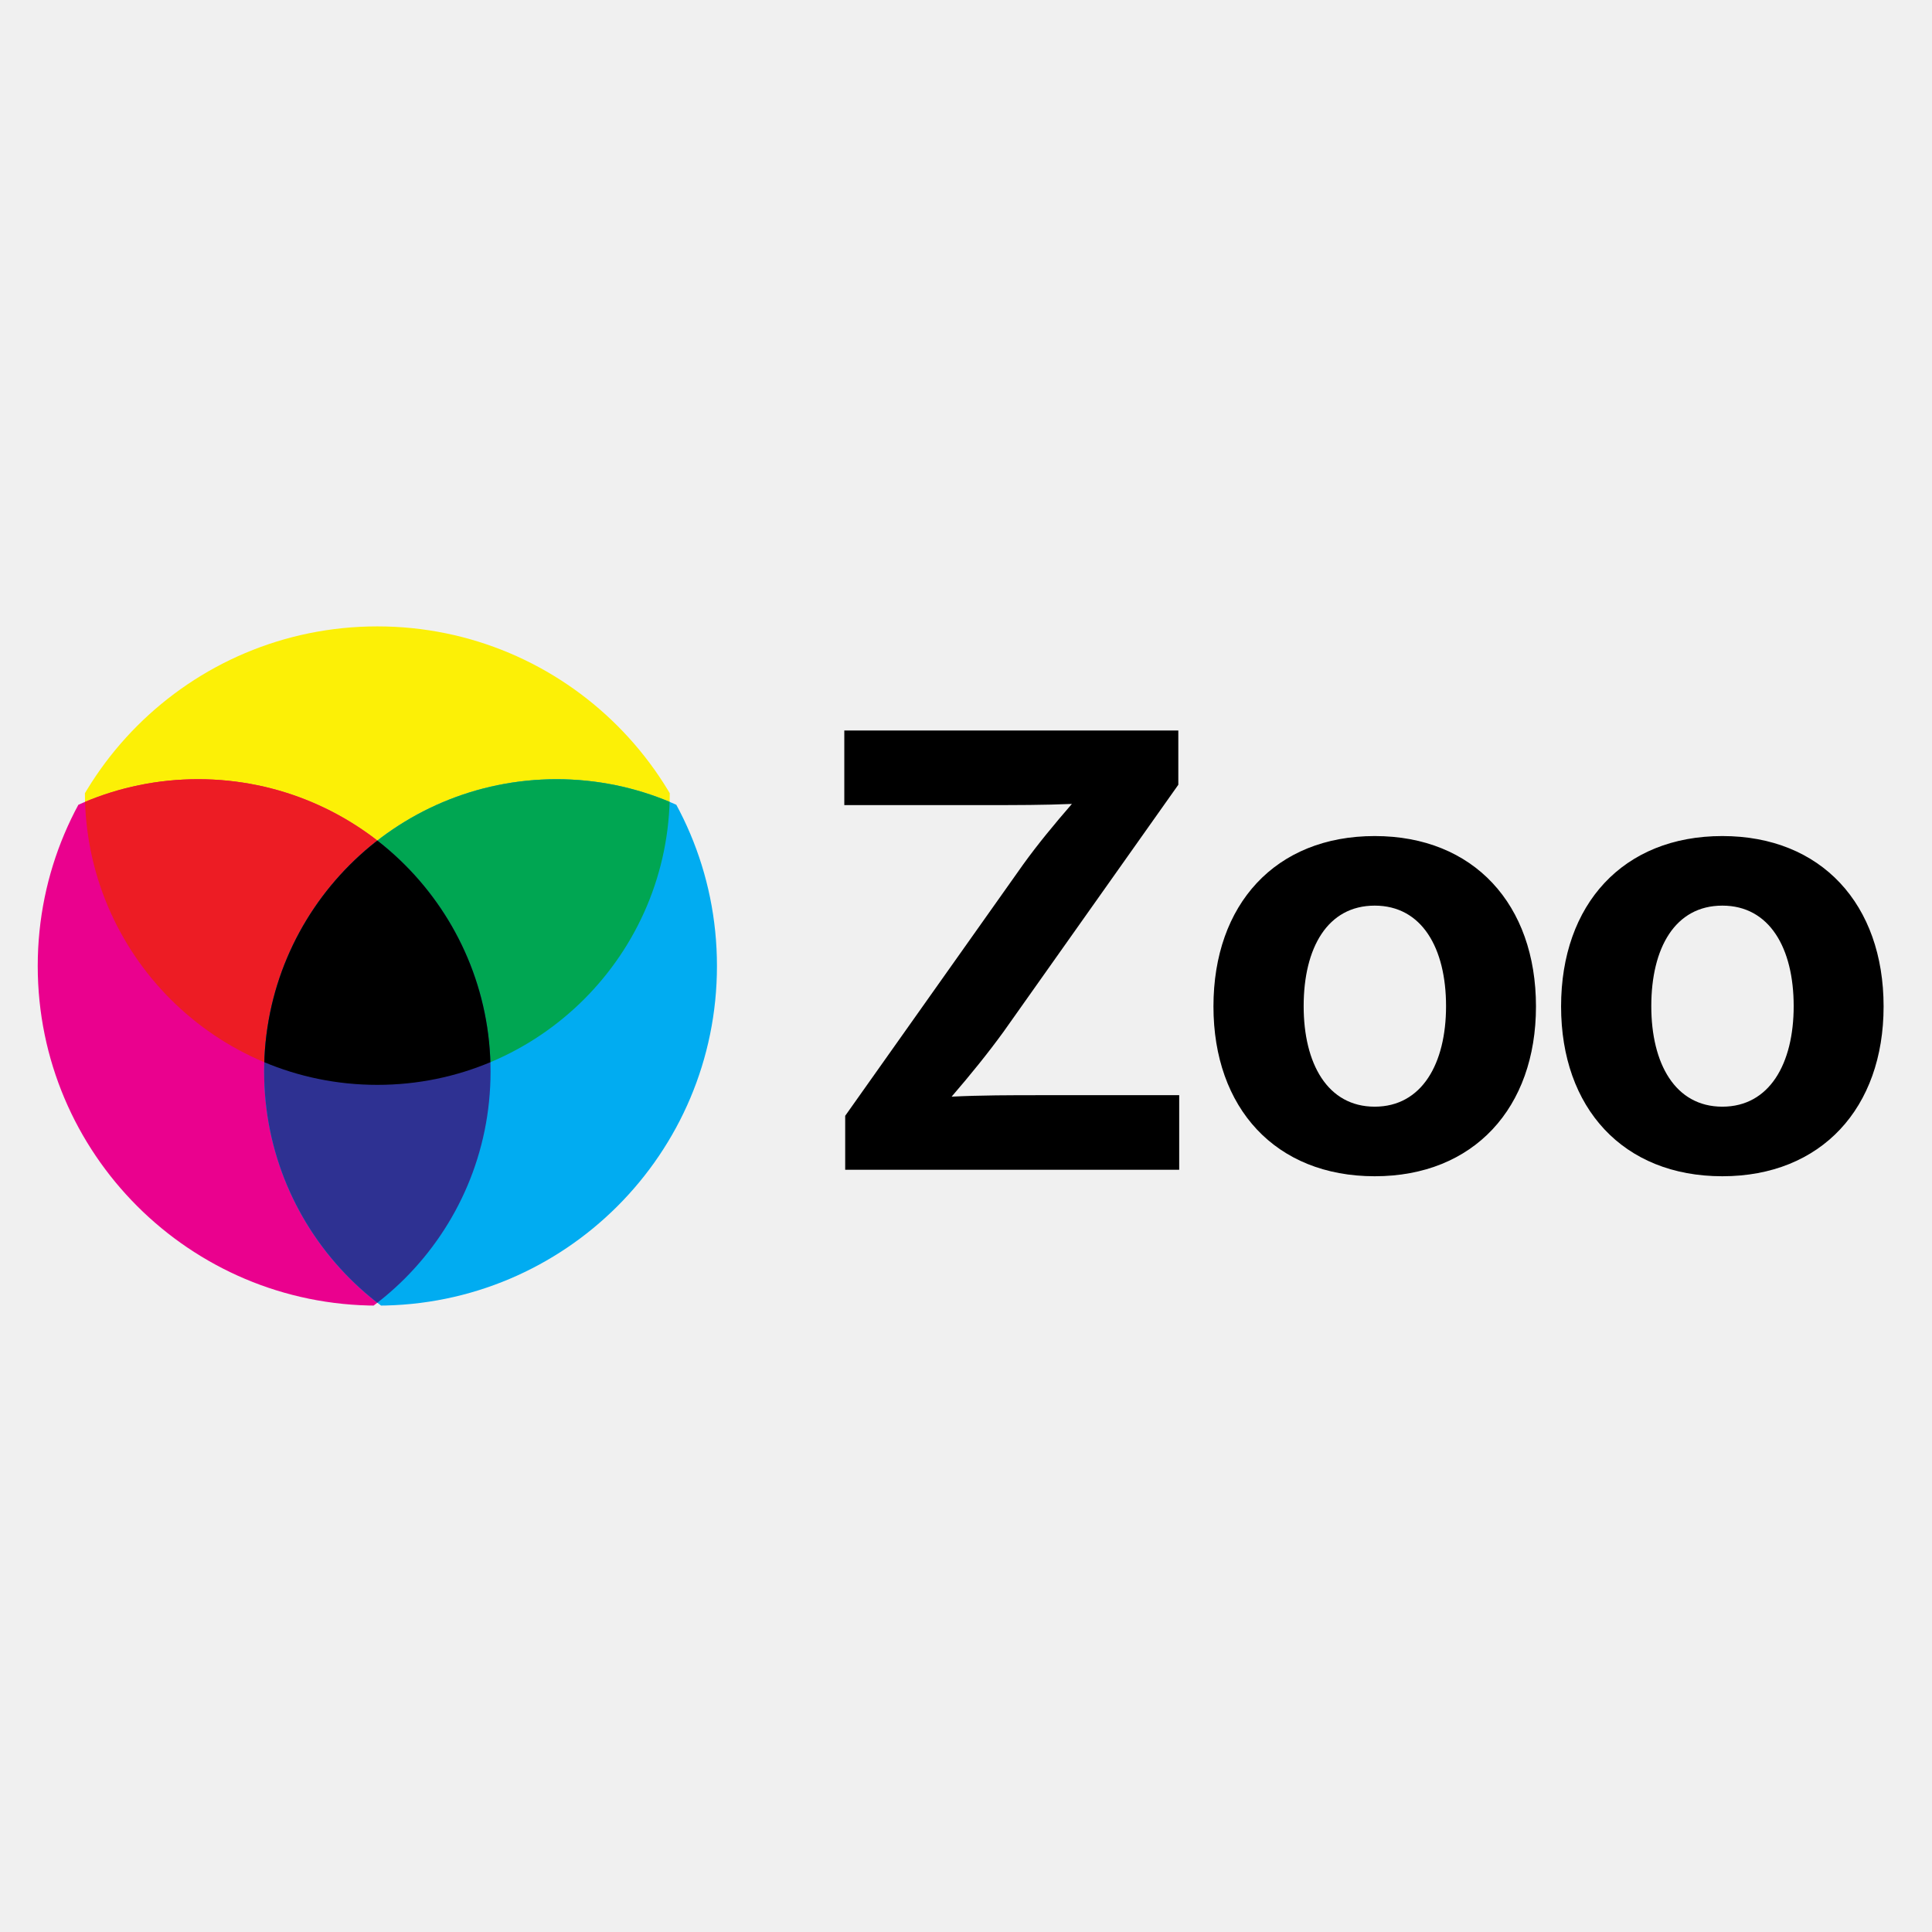
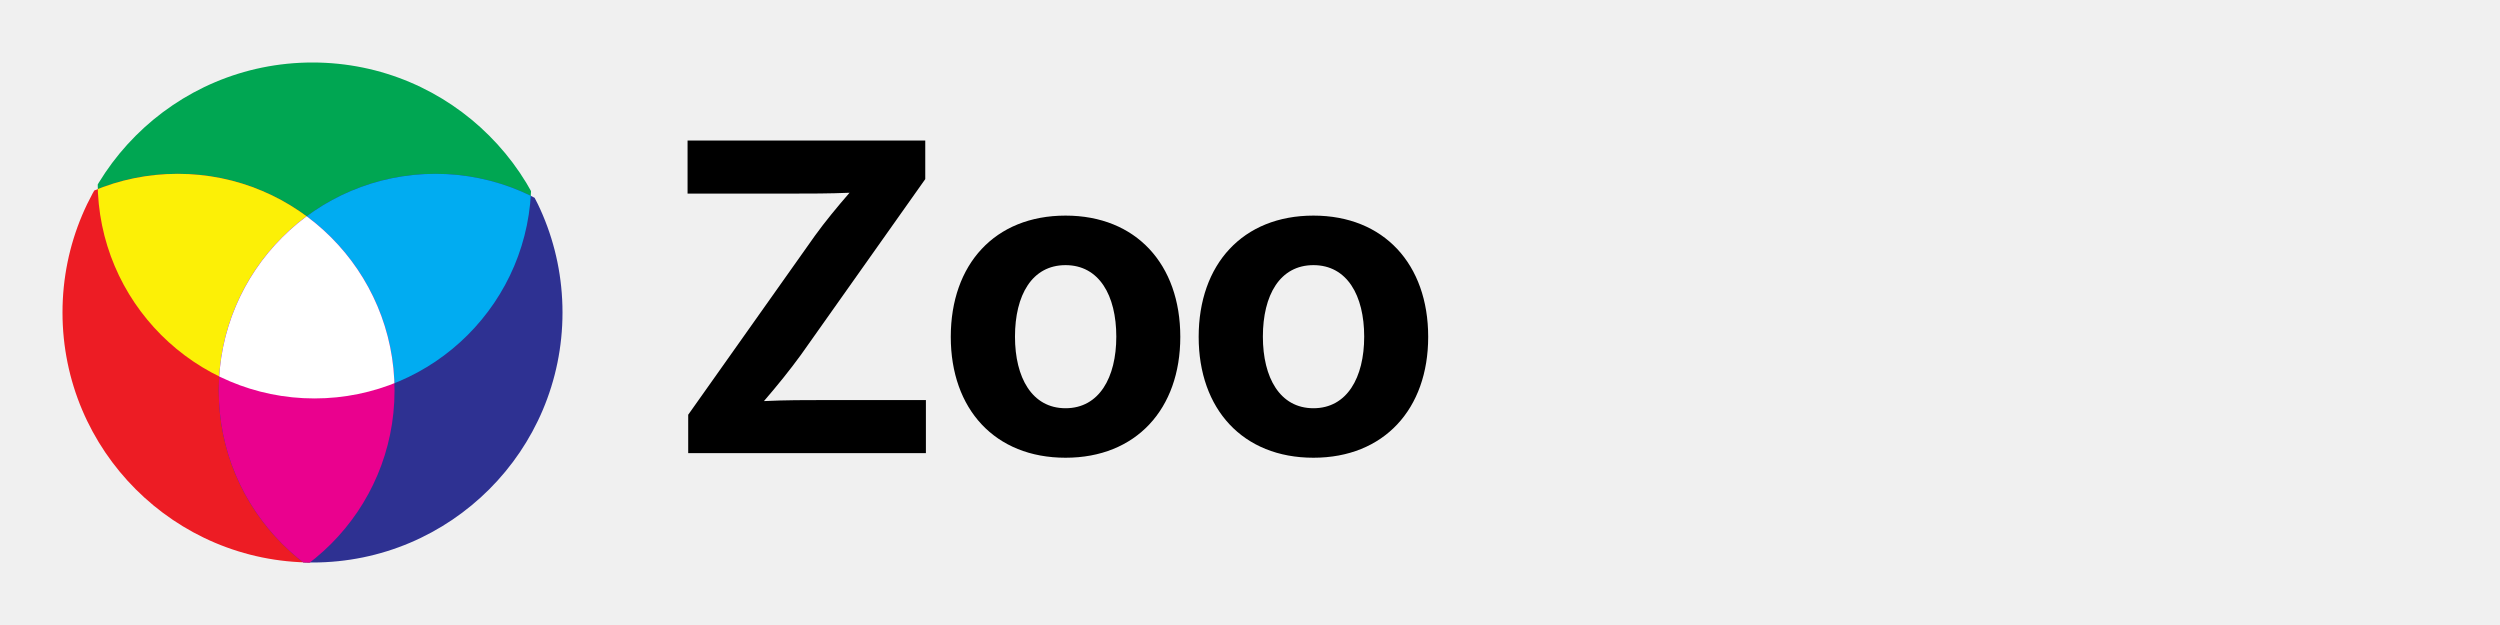
- <svg xmlns="http://www.w3.org/2000/svg" width="1024" height="1024" viewBox="0 0 1024 1024">
+ <svg xmlns="http://www.w3.org/2000/svg" width="1280" height="320" viewBox="0 0 1280 320">
  <defs>
-     <clipPath id="wmClip">
-       <circle cx="200" cy="512" r="180" />
+     <clipPath id="wmOuter">
+       <circle cx="160" cy="160" r="128" />
    </clipPath>
-     <clipPath id="wmYellow">
-       <circle cx="200" cy="420" r="155" />
+     <clipPath id="wmGreenClip">
+       <circle cx="161" cy="93" r="111" />
    </clipPath>
-     <clipPath id="wmMagenta">
-       <circle cx="105" cy="568" r="155" />
+     <clipPath id="wmRedClip">
+       <circle cx="91" cy="200" r="111" />
    </clipPath>
-     <clipPath id="wmCyan">
-       <circle cx="295" cy="568" r="155" />
+     <clipPath id="wmBlueClip">
+       <circle cx="223" cy="200" r="111" />
    </clipPath>
  </defs>
-   <g clip-path="url(#wmClip)">
-     <circle cx="200" cy="420" r="155" fill="#FCF006" />
-     <circle cx="105" cy="568" r="155" fill="#EA018E" />
-     <circle cx="295" cy="568" r="155" fill="#01ACF1" />
-     <g clip-path="url(#wmYellow)">
-       <circle cx="105" cy="568" r="155" fill="#ED1C24" />
+   <g clip-path="url(#wmOuter)">
+     <circle cx="161" cy="93" r="111" fill="#00A652" />
+     <circle cx="91" cy="200" r="111" fill="#ED1C24" />
+     <circle cx="223" cy="200" r="111" fill="#2E3192" />
+     <g clip-path="url(#wmGreenClip)">
+       <circle cx="91" cy="200" r="111" fill="#FCF006" />
    </g>
-     <g clip-path="url(#wmYellow)">
-       <circle cx="295" cy="568" r="155" fill="#00A652" />
+     <g clip-path="url(#wmGreenClip)">
+       <circle cx="223" cy="200" r="111" fill="#01ACF1" />
    </g>
-     <g clip-path="url(#wmMagenta)">
-       <circle cx="295" cy="568" r="155" fill="#2E3192" />
+     <g clip-path="url(#wmRedClip)">
+       <circle cx="223" cy="200" r="111" fill="#EA018E" />
    </g>
-     <g clip-path="url(#wmYellow)">
-       <g clip-path="url(#wmMagenta)">
-         <circle cx="295" cy="568" r="155" fill="#000000" />
+     <g clip-path="url(#wmGreenClip)">
+       <g clip-path="url(#wmRedClip)">
+         <circle cx="223" cy="200" r="111" fill="#FFFFFF" />
      </g>
    </g>
  </g>
-   <g fill="currentColor" font-family="Inter, ui-sans-serif, system-ui, -apple-system, 'Segoe UI', Roboto, sans-serif" font-weight="700" font-size="320" letter-spacing="-12">
-     <text x="430" y="620">Zoo</text>
+   <g fill="currentColor" font-family="Inter, ui-sans-serif, system-ui, -apple-system, 'Segoe UI', Roboto, sans-serif" font-weight="700" font-size="220" letter-spacing="-8">
+     <text x="340" y="232">Zoo</text>
  </g>
</svg>
